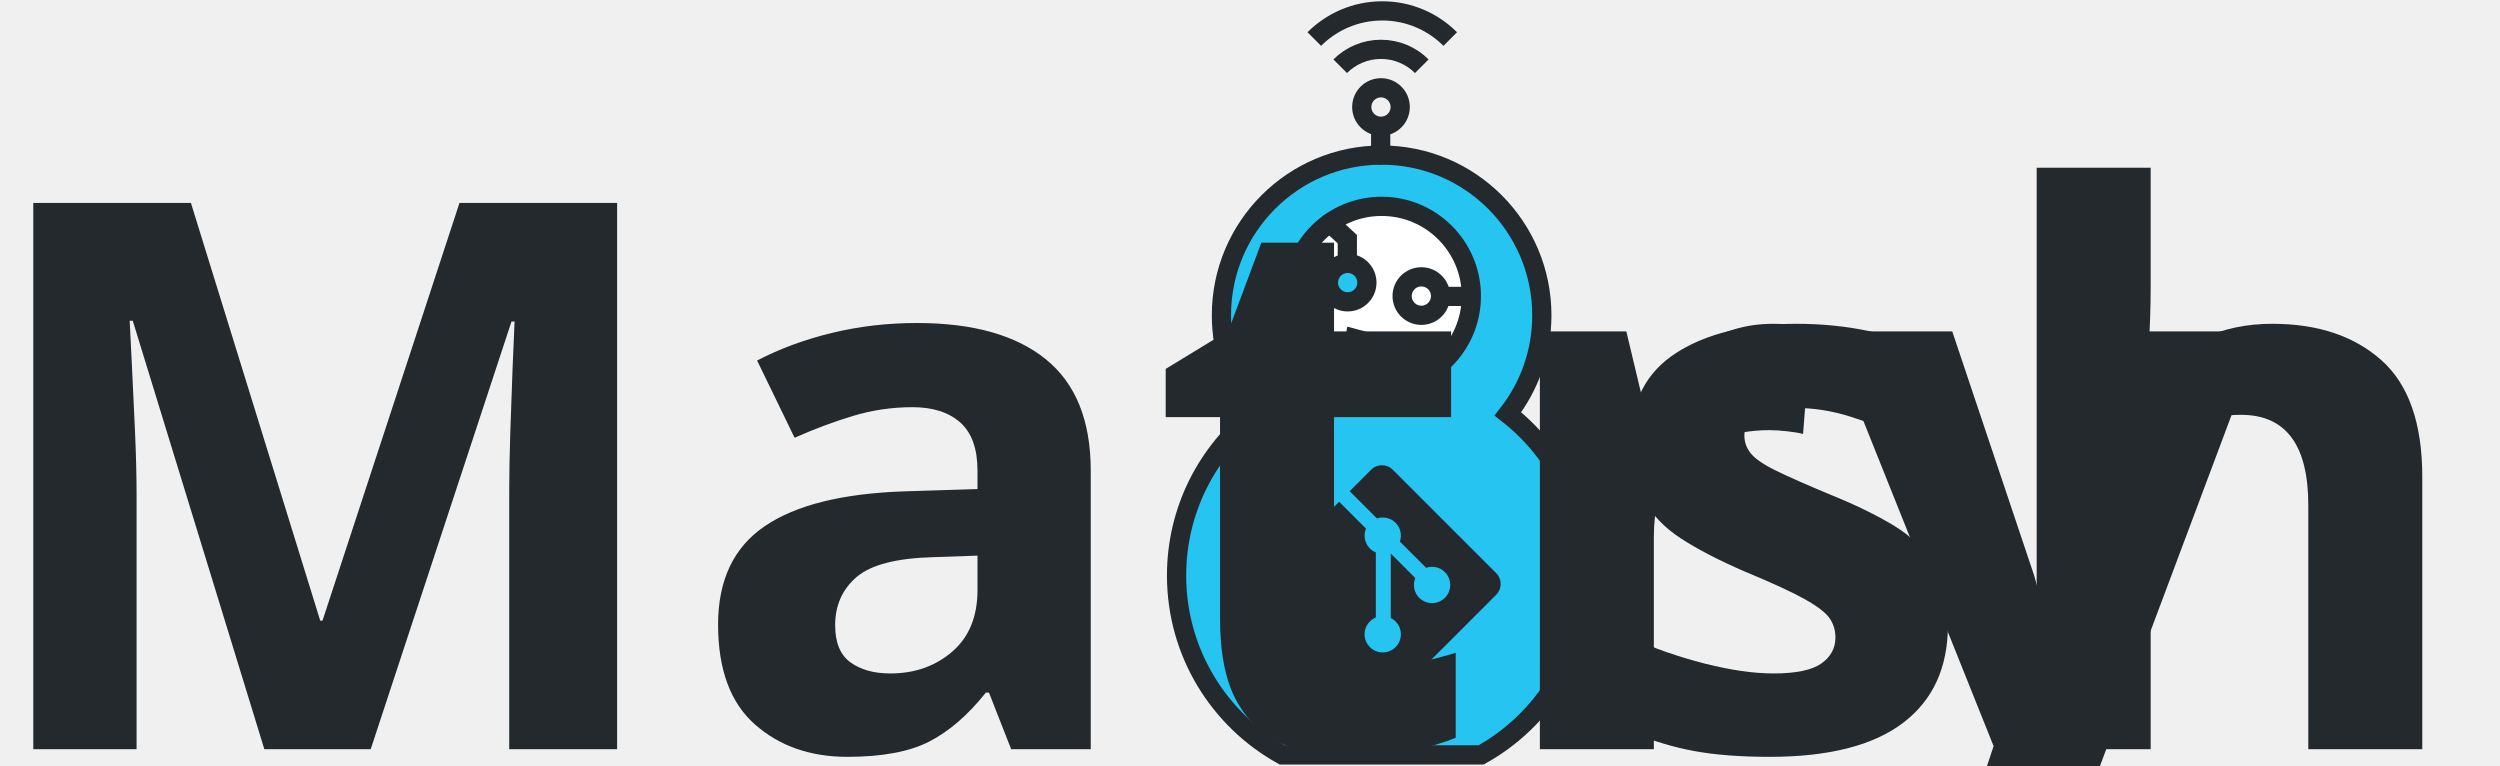
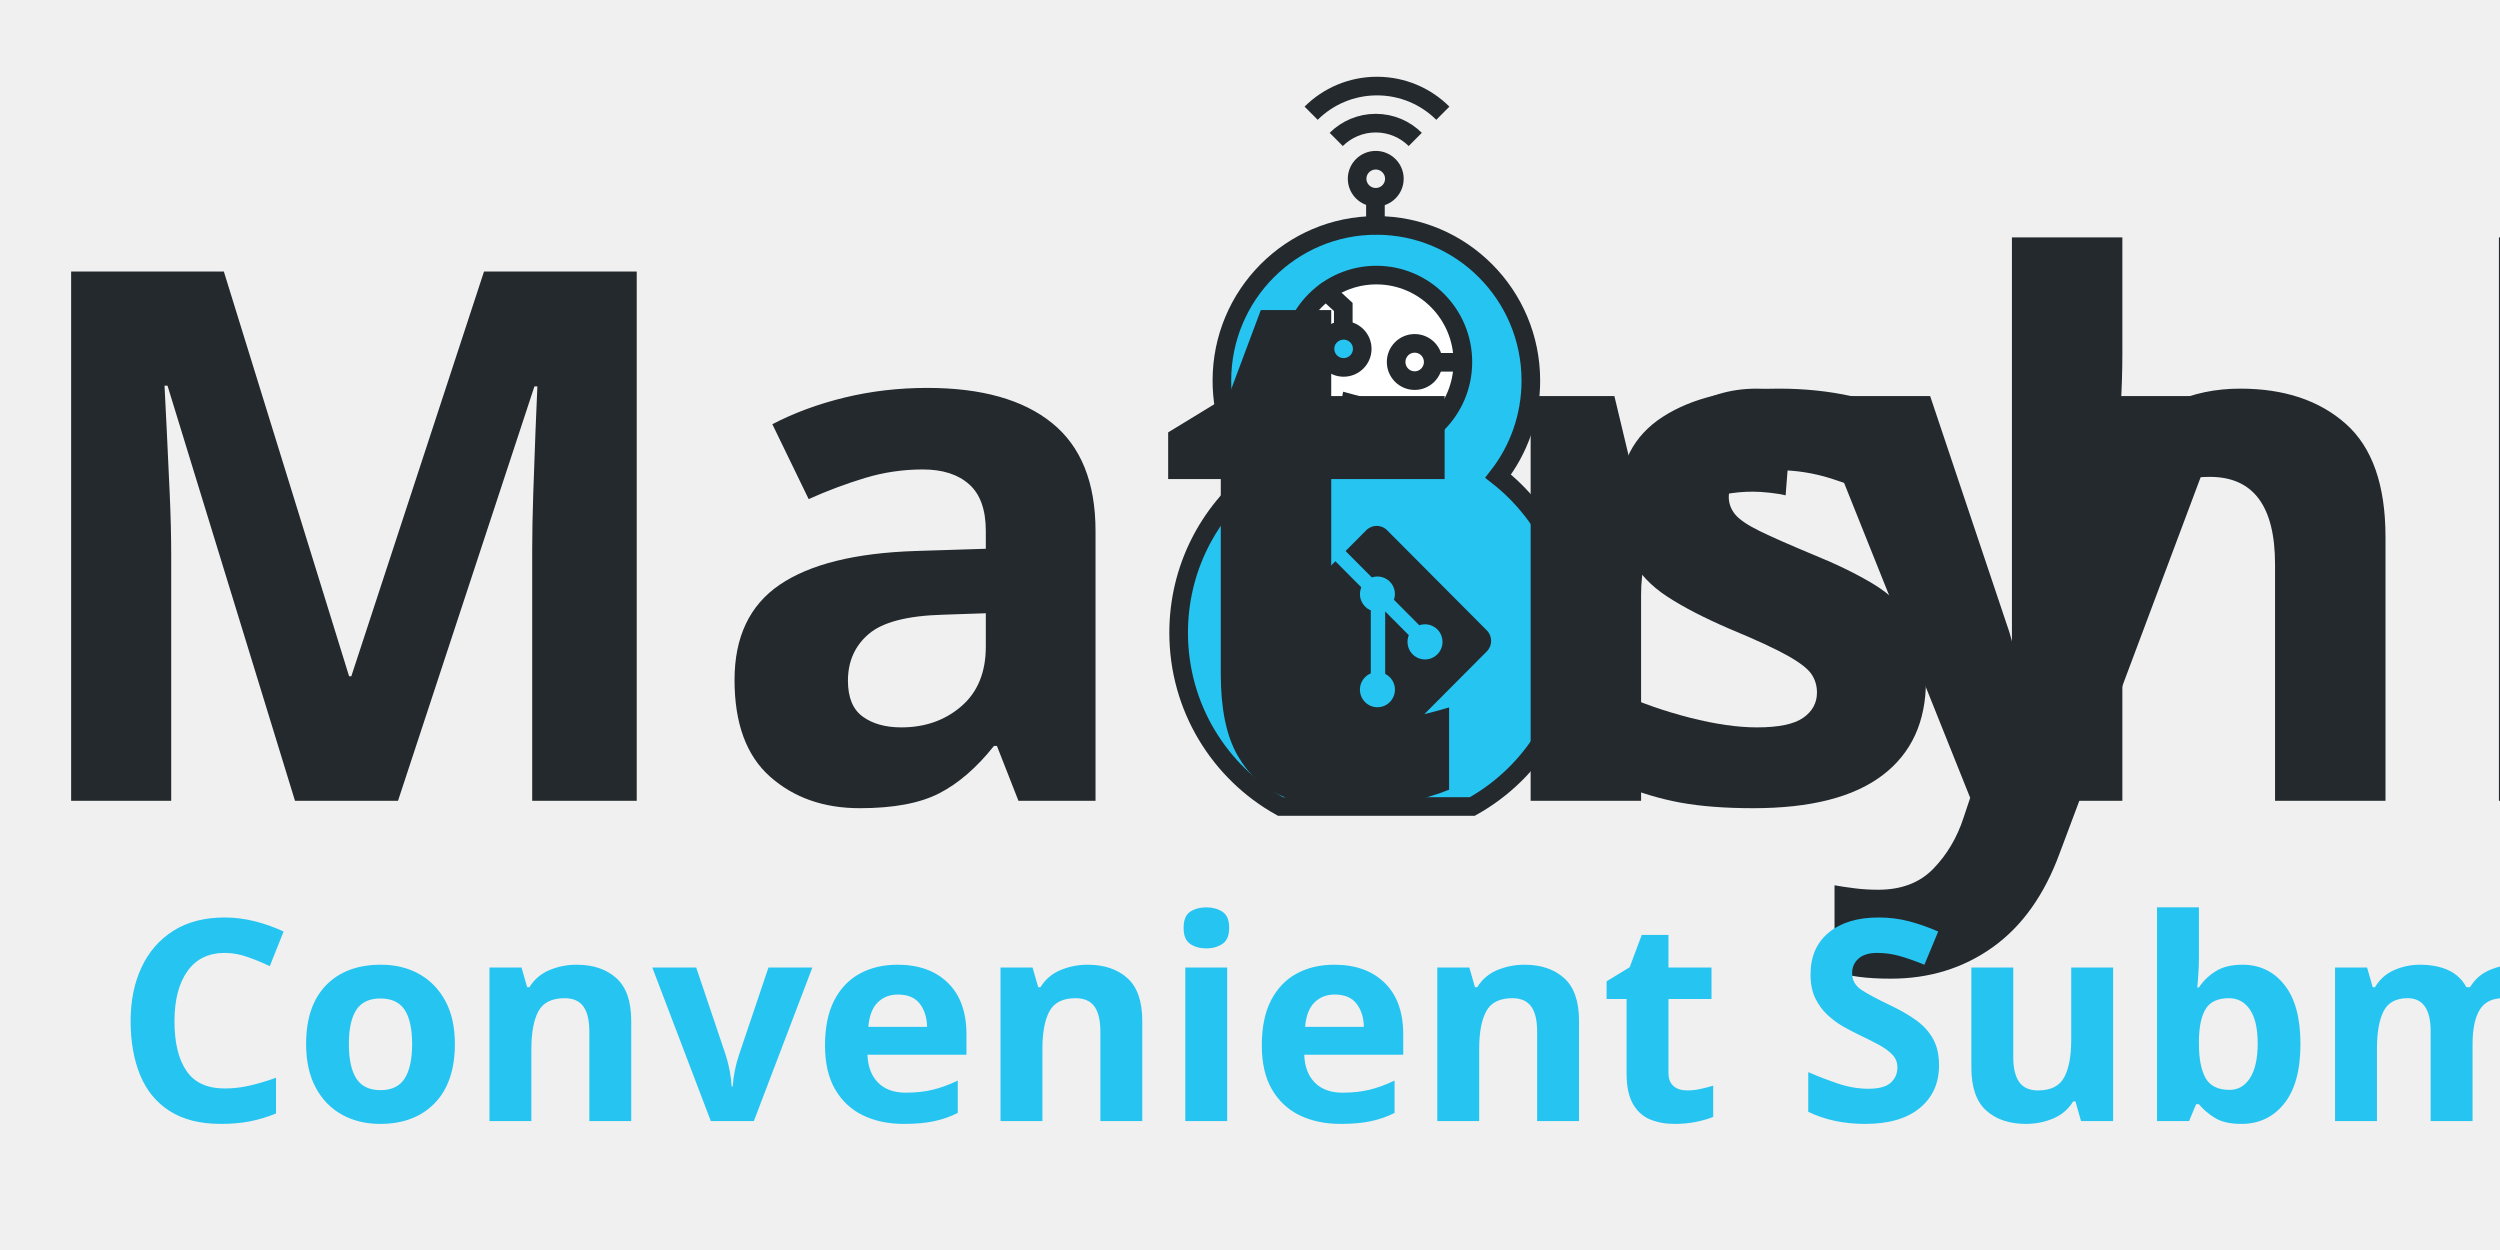
- <svg xmlns="http://www.w3.org/2000/svg" width="941px" height="288px" viewBox="0 0 941 288" version="1.1">
+ <svg xmlns="http://www.w3.org/2000/svg" width="1280px" height="640px" viewBox="0 0 1280 640" version="1.1">
  <defs />
  <g id="Artboard" stroke="none" stroke-width="1" fill="none" fill-rule="evenodd">
-     <g id="Matroyshka_Icon" transform="translate(439, 0)">
-       <path d="M118.496,284.141 L43.594,284.141 C19.895,270.963 3.859,245.667 3.859,216.624 C3.859,191.921 15.461,169.928 33.513,155.798 C25.512,145.564 20.744,132.679 20.744,118.681 C20.744,85.373 47.742,58.372 81.045,58.372 C114.349,58.372 141.347,85.373 141.347,118.681 C141.347,132.679 136.578,145.564 128.578,155.798 C146.629,169.928 158.231,191.921 158.231,216.624 C158.231,245.667 142.195,270.963 118.496,284.141 Z" id="Combined-Shape" stroke="#23292D" stroke-width="7.236" fill="#25C4F1" />
-       <g id="Git/Icon-Black" stroke-width="1" transform="translate(36.66332, 175.1156)" fill="#23292D">
-         <path d="M87.508,40.621 L48.565,1.682 C46.324,-0.561 42.687,-0.561 40.443,1.682 L32.357,9.769 L42.614,20.026 C44.999,19.221 47.732,19.761 49.632,21.661 C51.541,23.573 52.077,26.33 51.252,28.722 L61.138,38.608 C63.53,37.784 66.289,38.316 68.199,40.229 C70.869,42.899 70.869,47.224 68.199,49.894 C65.529,52.565 61.203,52.565 58.531,49.894 C56.524,47.885 56.027,44.935 57.044,42.461 L47.824,33.241 L47.824,57.503 C48.475,57.825 49.089,58.255 49.631,58.796 C52.301,61.465 52.301,65.789 49.631,68.462 C46.961,71.131 42.634,71.131 39.967,68.462 C37.297,65.789 37.297,61.465 39.967,58.796 C40.627,58.137 41.39,57.639 42.205,57.304 L42.205,32.817 C41.39,32.485 40.627,31.99 39.966,31.326 C37.944,29.305 37.457,26.338 38.494,23.854 L28.383,13.741 L1.683,40.441 C-0.561,42.685 -0.561,46.322 1.683,48.565 L40.624,87.504 C42.866,89.747 46.502,89.747 48.747,87.504 L87.508,48.749 C89.75,46.506 89.75,42.867 87.508,40.624" id="Shape" fill-rule="nonzero" />
+     <g id="Group" transform="translate(-523, 24)">
+       <g id="Matroyshka_Icon" transform="translate(1121.403, 14.49522)">
+         <path d="M155.419,374.426 L57.178,374.426 C26.094,357.061 5.062,323.726 5.062,285.456 C5.062,252.903 20.279,223.922 43.955,205.302 C33.461,191.816 27.207,174.838 27.207,156.392 C27.207,112.501 62.617,76.919 106.298,76.919 C149.979,76.919 185.389,112.501 185.389,156.392 C185.389,174.838 179.135,191.816 168.641,205.302 C192.317,223.922 207.534,252.903 207.534,285.456 C207.534,323.726 186.502,357.061 155.419,374.426 Z" id="Combined-Shape" stroke="#23292D" stroke-width="9.535" fill="#25C4F1" />
+         <g id="Git/Icon-Black" stroke-width="1" transform="translate(48.08722, 230.758)" fill="#23292D">
+           <path d="M114.775,53.528 L63.697,2.217 C60.758,-0.739 55.988,-0.739 53.045,2.217 L42.439,12.873 L55.892,26.389 C59.02,25.328 62.605,26.04 65.096,28.544 C67.601,31.063 68.304,34.696 67.222,37.848 L80.188,50.876 C83.325,49.789 86.944,50.491 89.449,53.012 C92.951,56.53 92.951,62.229 89.449,65.748 C85.947,69.267 80.274,69.267 76.769,65.748 C74.136,63.1 73.485,59.213 74.818,55.953 L62.726,43.804 L62.725,75.775 C63.579,76.199 64.384,76.766 65.096,77.478 C68.597,80.995 68.597,86.693 65.096,90.216 C61.594,93.733 55.918,93.733 52.42,90.216 C48.919,86.694 48.919,80.995 52.42,77.478 C53.285,76.61 54.287,75.953 55.355,75.513 L55.355,43.245 C54.286,42.806 53.286,42.154 52.42,41.28 C49.767,38.617 49.129,34.706 50.489,31.434 L37.227,18.108 L2.207,53.291 C-0.736,56.248 -0.736,61.041 2.207,63.997 L53.282,115.308 C56.222,118.264 60.991,118.264 63.936,115.308 L114.774,64.239 C117.716,61.282 117.716,56.488 114.774,53.532" id="Shape" fill-rule="nonzero" />
+         </g>
+         <ellipse id="Oval-2" stroke="#23292D" stroke-width="9.535" fill="#FFFFFF" cx="106.298" cy="146.846" rx="44.291" ry="44.499" />
+         <g id="Group" stroke-width="1" transform="translate(116.4217, 137.3106)" stroke="#23292D" stroke-linecap="round">
+           <ellipse id="Oval-4" stroke-width="9.535" cx="9.491" cy="9.535" rx="9.491" ry="9.535" />
+           <path d="M19.298,9.694 L33.218,9.694" id="Line" stroke-width="9.535" />
+         </g>
+         <g id="Group-Copy-3" stroke-width="1" transform="translate(99.99713, 177.386) rotate(-255) translate(-99.99713, -177.386) translate(87.97533, 167.8505)" stroke="#23292D">
+           <path d="M0,19.071 C5.242,19.071 9.491,14.802 9.491,9.535 C9.491,4.269 5.242,0 0,0" id="Oval-4" stroke-width="9.535" stroke-linejoin="round" />
+           <path d="M9.807,9.694 L23.727,9.694" id="Line" stroke-width="9.535" stroke-linecap="round" />
+         </g>
+         <g id="Group-Copy-2" stroke-width="1" transform="translate(106.6144, 41.32031) rotate(-270) translate(-106.6144, -41.32031) translate(70.86537, 6.992668)" stroke="#23292D">
+           <ellipse id="Oval-4" stroke-width="9.535" cx="47.454" cy="34.963" rx="9.491" ry="9.535" />
+           <path d="M27.321,14.736 C22.169,19.912 18.982,27.064 18.982,34.963 C18.982,42.863 22.169,50.014 27.321,55.191" id="Oval-4-Copy" stroke-width="9.535" />
+           <path d="M13.899,0.615 C5.312,9.243 0,21.162 0,34.328 C0,47.493 5.312,59.413 13.899,68.041" id="Oval-4-Copy-2" stroke-width="9.535" />
+           <path d="M57.262,35.122 L71.182,35.122" id="Line" stroke-width="9.535" stroke-linecap="round" />
+         </g>
+         <g id="Group-Copy" stroke-width="1" transform="translate(89.53081, 130.0001) rotate(-90) translate(-89.53081, -130.0001) translate(69.91628, 120.4646)" stroke="#23292D">
+           <ellipse id="Oval-4" stroke-width="9.535" fill="#25C4F1" cx="9.491" cy="9.535" rx="9.491" ry="9.535" />
+           <polyline id="Line" stroke-width="9.535" stroke-linecap="round" transform="translate(29.29361, 4.999537) scale(1, -1) translate(-29.29361, -4.999537) " points="19.615 0.636 30.933 0.636 38.973 9.363" />
+         </g>
      </g>
-       <circle id="Oval-2" stroke="#23292D" stroke-width="7.236" fill="#FFFFFF" cx="81.045" cy="111.437" r="33.769" />
-       <g id="Group" stroke-width="1" transform="translate(88.76382, 104.201)" stroke="#23292D" stroke-linecap="round">
-         <circle id="Oval-4" stroke-width="7.236" cx="7.236" cy="7.236" r="7.236" />
-         <path d="M14.714,7.357 L25.327,7.357" id="Line" stroke-width="7.236" />
-       </g>
-       <g id="Group-Copy-3" stroke-width="1" transform="translate(76.24119, 134.613) rotate(-255) translate(-76.24119, -134.613) translate(67.07536, 127.3769)" stroke="#23292D">
-         <path d="M0,14.472 C3.996,14.472 7.236,11.233 7.236,7.236 C7.236,3.24 3.996,0 0,0" id="Oval-4" stroke-width="7.236" stroke-linejoin="round" />
-         <path d="M7.477,7.357 L18.09,7.357" id="Line" stroke-width="7.236" stroke-linecap="round" />
-       </g>
-       <g id="Group-Copy-2" stroke-width="1" transform="translate(81.28643, 31.35678) rotate(-270) translate(-81.28643, -31.35678) translate(54.03015, 5.306533)" stroke="#23292D">
-         <circle id="Oval-4" stroke-width="7.236" cx="36.181" cy="26.533" r="7.236" />
-         <path d="M20.831,11.182 C16.902,15.111 14.472,20.538 14.472,26.533 C14.472,32.527 16.902,37.954 20.831,41.883" id="Oval-4-Copy" stroke-width="7.236" />
-         <path d="M10.597,0.466 C4.05,7.014 0,16.059 0,26.05 C0,36.041 4.05,45.087 10.597,51.634" id="Oval-4-Copy-2" stroke-width="7.236" />
-         <path d="M43.658,26.653 L54.271,26.653" id="Line" stroke-width="7.236" stroke-linecap="round" />
-       </g>
-       <g id="Group-Copy" stroke-width="1" transform="translate(68.26131, 98.65327) rotate(-90) translate(-68.26131, -98.65327) translate(53.30653, 91.41709)" stroke="#23292D">
-         <circle id="Oval-4" stroke-width="7.236" fill="#25C4F1" cx="7.236" cy="7.236" r="7.236" />
-         <polyline id="Line" stroke-width="7.236" stroke-linecap="round" transform="translate(22.33444, 3.794004) scale(1, -1) translate(-22.33444, -3.794004) " points="14.955 0.482 23.584 0.482 29.714 7.106" />
+       <g id="Group-Copy" fill="#23292D" font-family="AmaticSC-Bold, Amatic SC" font-size="379.511" font-weight="bold">
+         <text id="shka">
+           <tspan x="1334.878" y="386">shka</tspan>
+         </text>
+         <text id="Matry">
+           <tspan x="525.266" y="386">Matry</tspan>
+         </text>
      </g>
    </g>
-     <g id="Group-Copy" transform="translate(-412, -11)" fill="#23292D" font-family="AmaticSC-Bold, Amatic SC" font-size="288" font-weight="bold">
-       <text id="shka">
-         <tspan x="1013" y="293">shka</tspan>
-       </text>
-       <text id="Matry">
-         <tspan x="398.609" y="293">Matry</tspan>
-       </text>
-     </g>
+     <text id="Convenient-Submodule" font-family="AmaticSC-Bold, Amatic SC" font-size="144" font-weight="bold" fill="#25C4F1">
+       <tspan x="58.516" y="574">Convenient Submodule Update</tspan>
+     </text>
  </g>
</svg>
